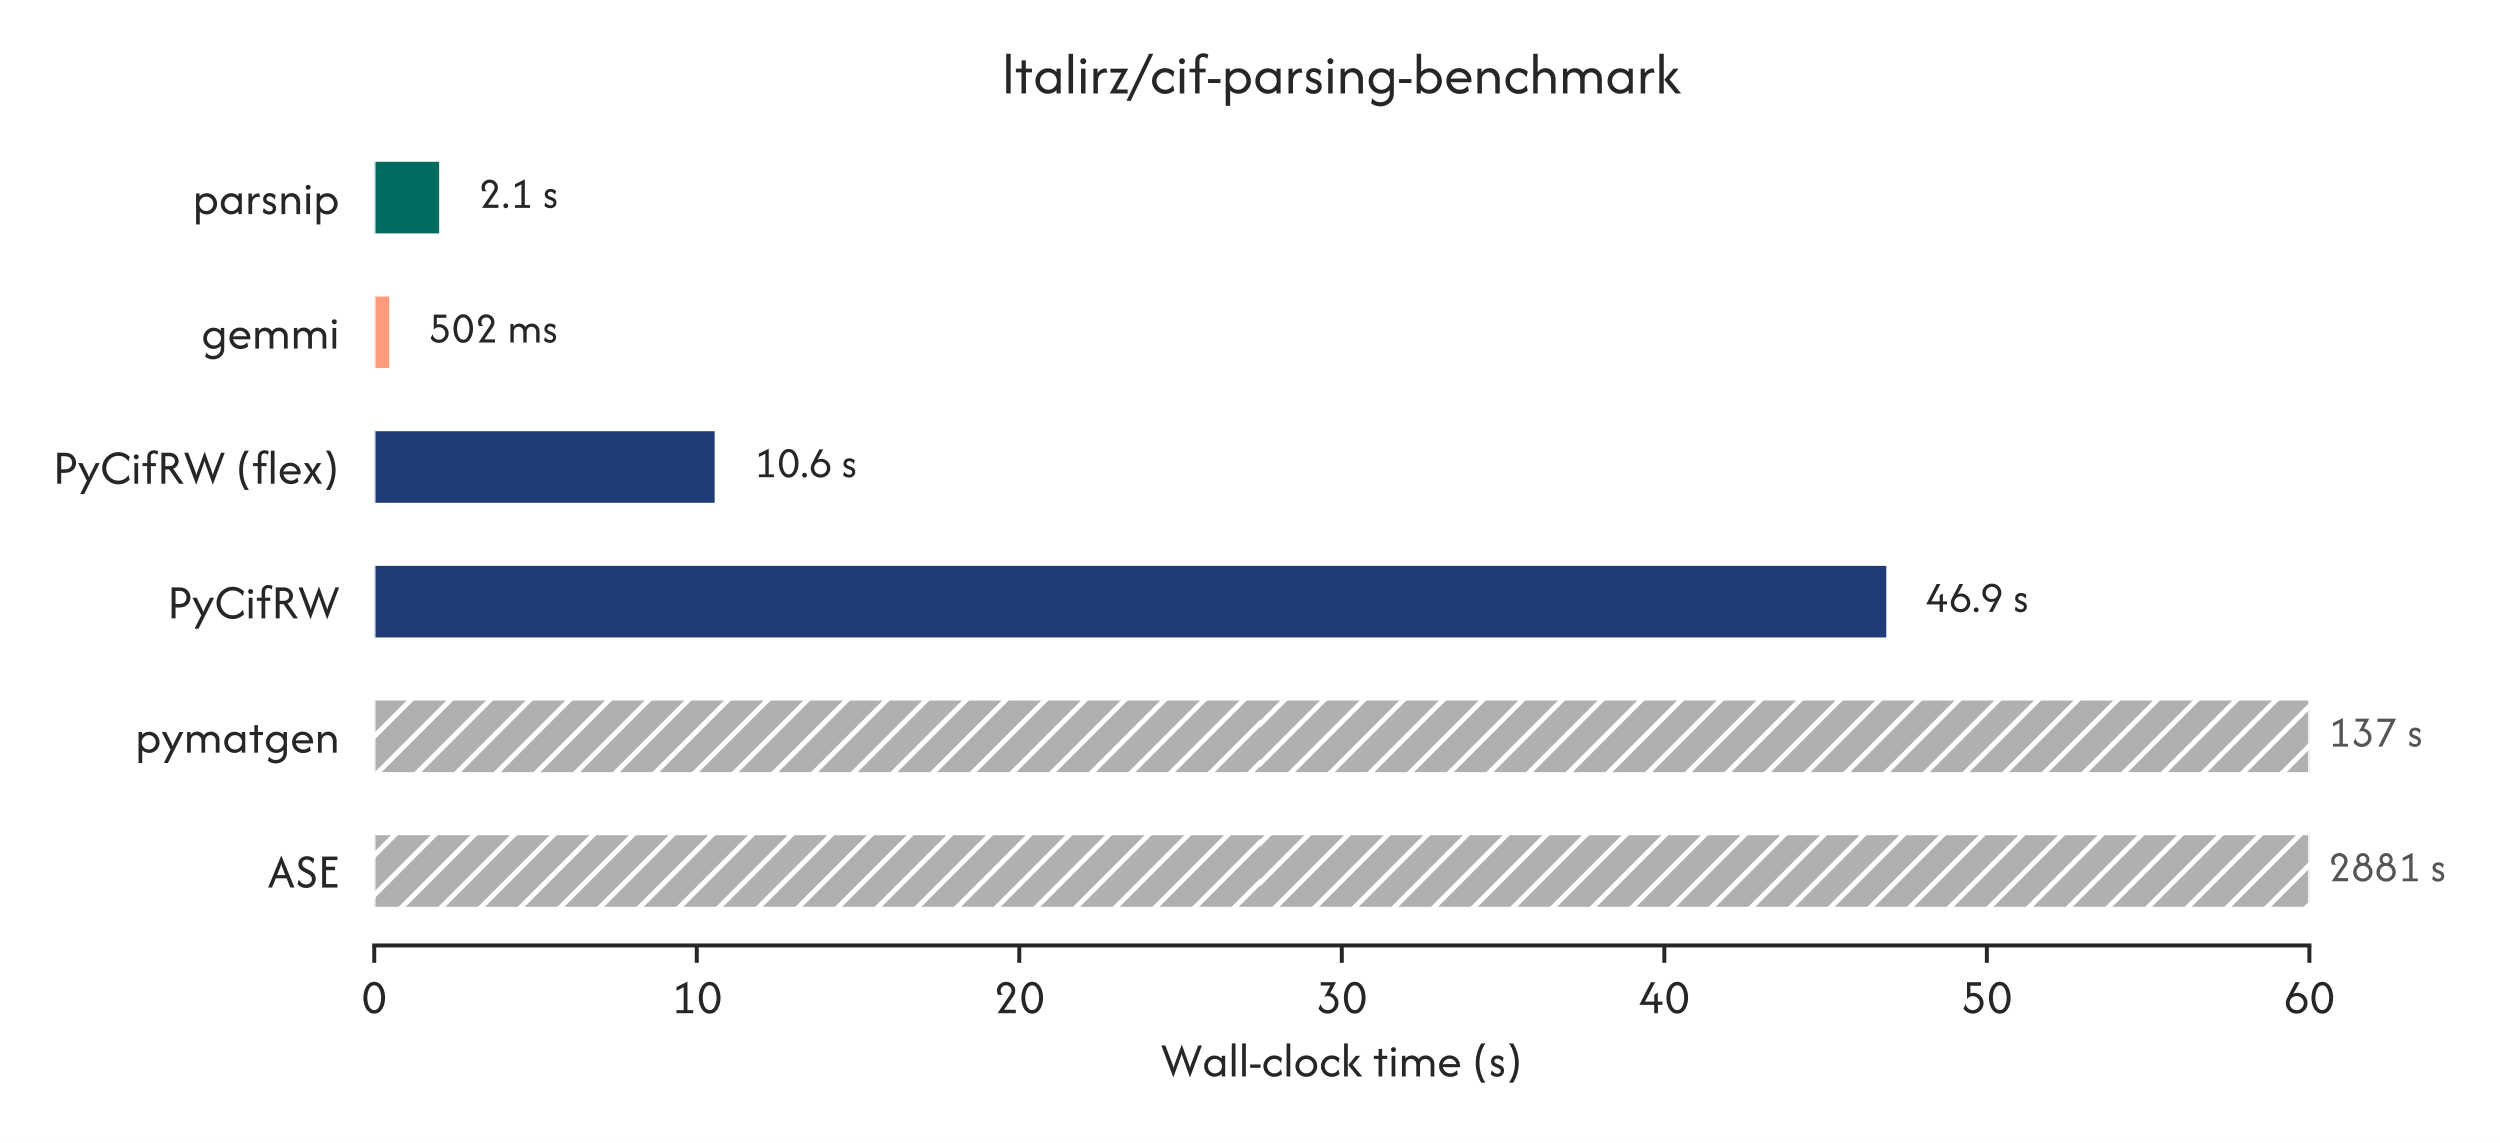
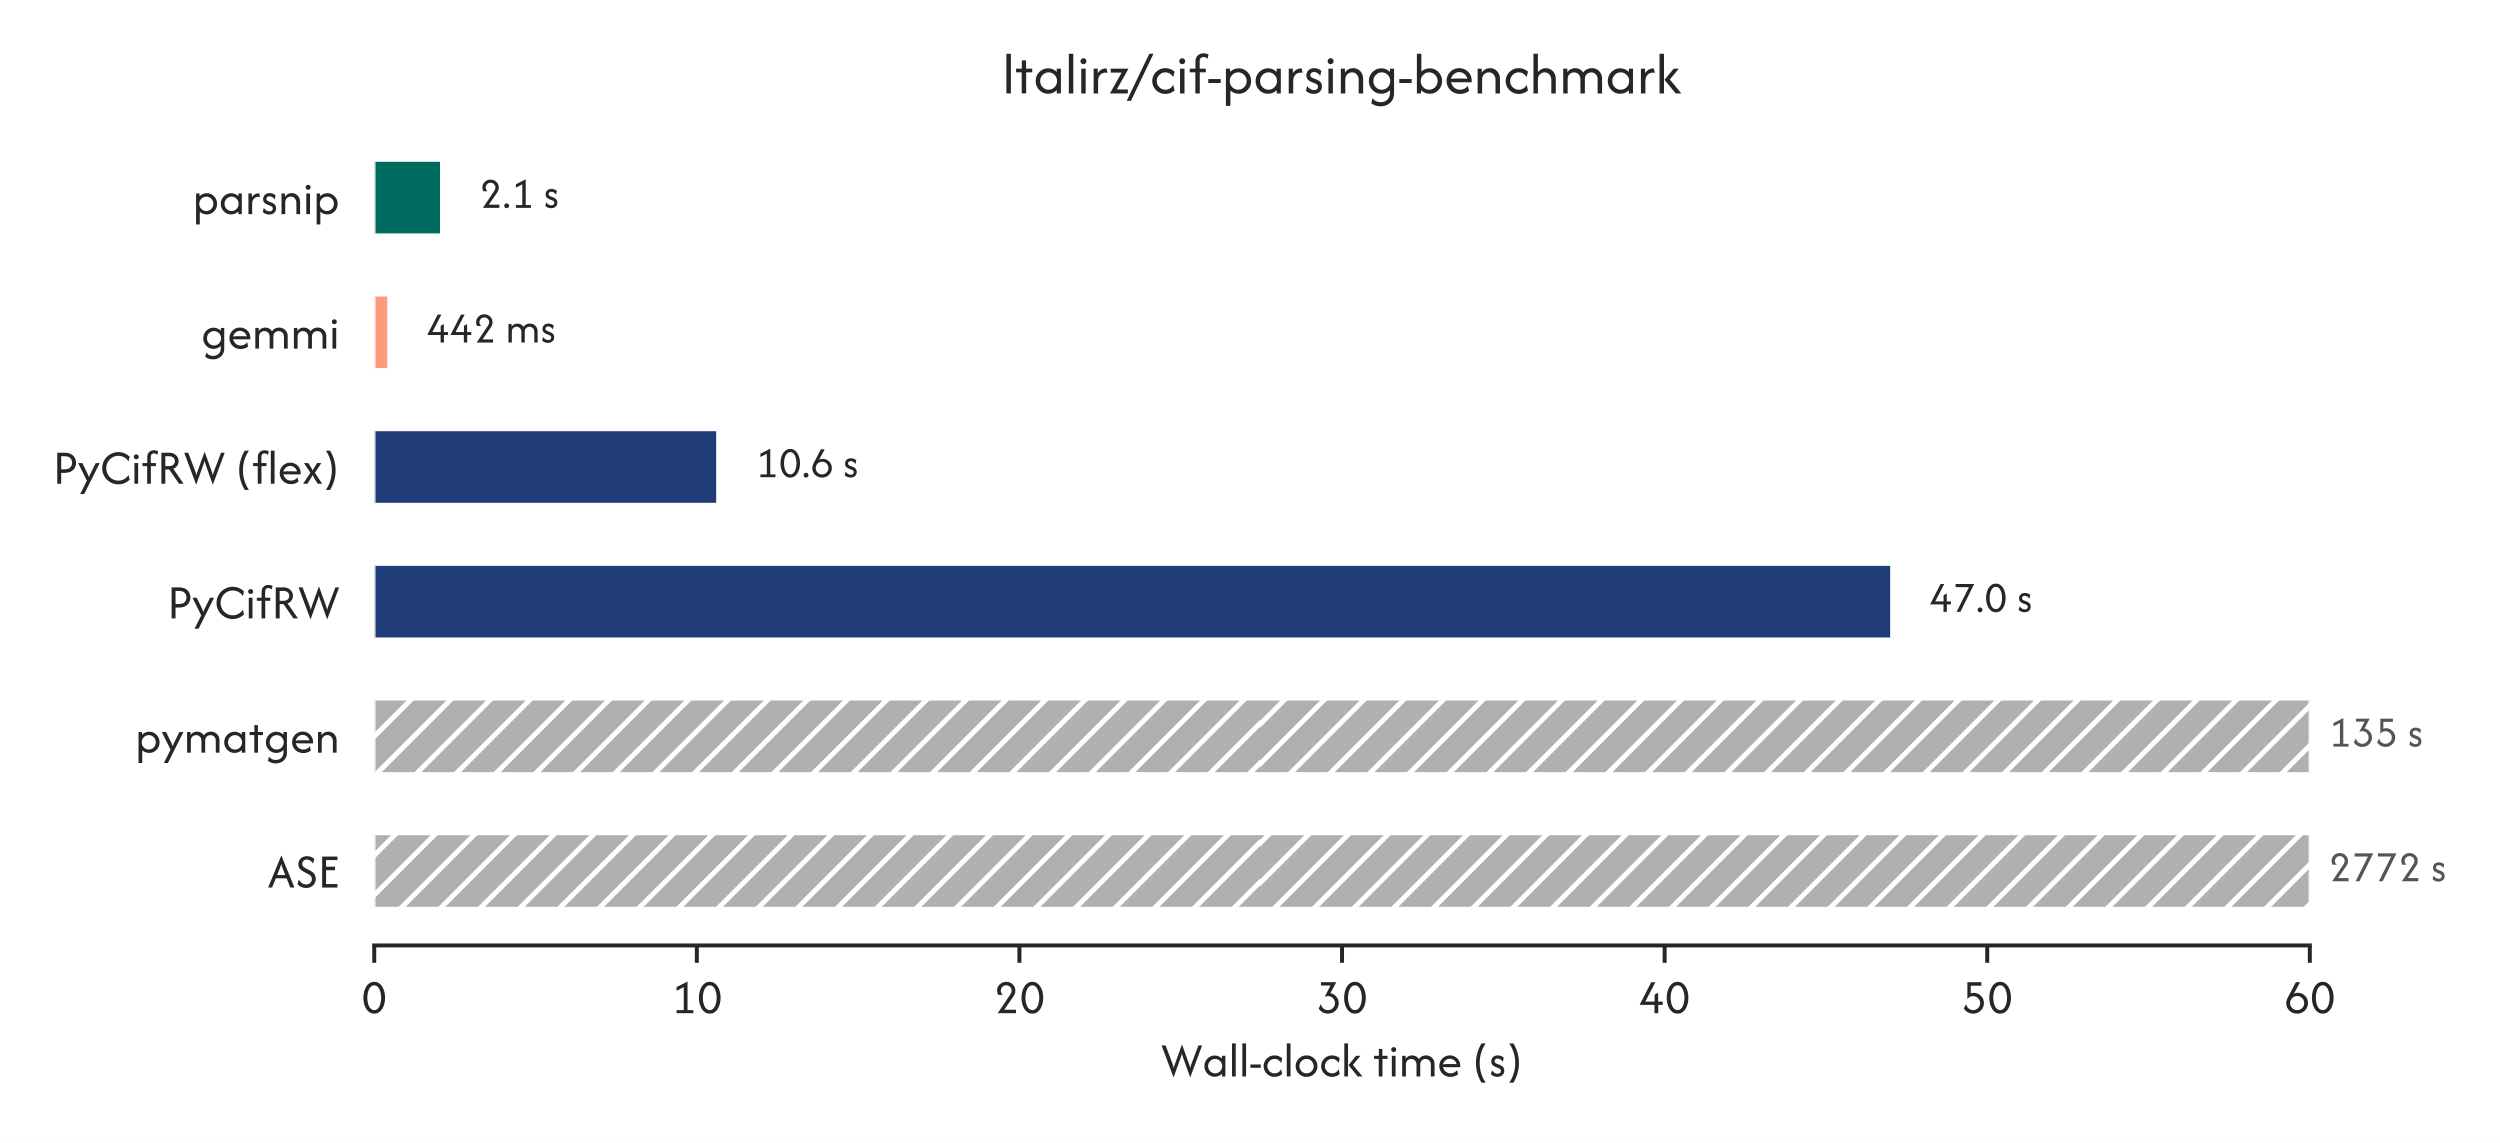
<svg xmlns="http://www.w3.org/2000/svg" xmlns:xlink="http://www.w3.org/1999/xlink" width="504pt" height="230.4pt" viewBox="0 0 504 230.4" version="1.1">
  <defs>
    <style type="text/css">*{stroke-linejoin: round; stroke-linecap: butt}</style>
  </defs>
  <g id="figure_1">
    <g id="patch_1">
      <path d="M 0 230.4 L 504 230.4 L 504 0 L 0 0 z " style="fill: #ffffff" />
    </g>
    <g id="axes_1">
      <g id="patch_2">
-         <path d="M 75.445 190.6 L 465.57 190.6 L 465.57 24.838 L 75.445 24.838 z " style="fill: #ffffff" />
+         <path d="M 75.445 190.6 L 465.66 190.6 L 465.66 24.838 L 75.445 24.838 z " style="fill: #ffffff" />
      </g>
      <g id="matplotlib.axis_1">
        <g id="xtick_1">
          <g id="line2d_1">
            <defs>
-               <path id="mb873b84b32" d="M 0 0 L 0 3.5 " style="stroke: #262626; stroke-width: 0.8" />
+               <path id="m83b449ec0c" d="M 0 0 L 0 3.5 " style="stroke: #262626; stroke-width: 0.8" />
            </defs>
            <g>
-               <use xlink:href="#mb873b84b32" x="75.445" y="190.6" style="fill: #262626; stroke: #262626; stroke-width: 0.8" />
+               <use xlink:href="#m83b449ec0c" x="75.445" y="190.6" style="fill: #262626; stroke: #262626; stroke-width: 0.8" />
            </g>
          </g>
          <g id="text_1">
            <g style="fill: #262626" transform="translate(72.84109 204.2672) scale(0.1 -0.1)">
              <defs>
                <path id="Afacad-Regular-30" d="M 1667 -53 Q 1316 -53 1053 122 Q 791 298 615 593 Q 440 889 353 1255 Q 267 1622 267 2000 Q 267 2378 353 2744 Q 440 3111 615 3406 Q 791 3702 1053 3877 Q 1316 4053 1667 4053 Q 2018 4053 2280 3877 Q 2542 3702 2717 3406 Q 2893 3111 2980 2744 Q 3067 2378 3067 2000 Q 3067 1622 2980 1255 Q 2893 889 2717 593 Q 2542 298 2280 122 Q 2018 -53 1667 -53 z M 1667 400 Q 1902 400 2071 542 Q 2240 684 2346 920 Q 2453 1156 2506 1438 Q 2560 1720 2560 2000 Q 2560 2280 2506 2562 Q 2453 2844 2346 3080 Q 2240 3316 2071 3458 Q 1902 3600 1667 3600 Q 1436 3600 1264 3458 Q 1093 3316 986 3080 Q 880 2844 826 2562 Q 773 2280 773 2000 Q 773 1720 826 1438 Q 880 1156 986 920 Q 1093 684 1264 542 Q 1436 400 1667 400 z " transform="scale(0.015625)" />
              </defs>
              <use xlink:href="#Afacad-Regular-30" />
            </g>
          </g>
        </g>
        <g id="xtick_2">
          <g id="line2d_2">
            <g>
-               <use xlink:href="#mb873b84b32" x="140.466" y="190.6" style="fill: #262626; stroke: #262626; stroke-width: 0.8" />
+               <use xlink:href="#m83b449ec0c" x="140.481" y="190.6" style="fill: #262626; stroke: #262626; stroke-width: 0.8" />
            </g>
          </g>
          <g id="text_2">
-             <g style="fill: #262626" transform="translate(135.258 204.2672) scale(0.1 -0.1)">
+             <g style="fill: #262626" transform="translate(135.273 204.2672) scale(0.1 -0.1)">
              <defs>
                <path id="Afacad-Regular-31" d="M 720 0 L 720 400 L 1645 400 L 1645 3369 L 720 2898 L 720 3378 L 2133 4089 L 2133 400 L 2880 400 L 2880 0 L 720 0 z " transform="scale(0.015625)" />
              </defs>
              <use xlink:href="#Afacad-Regular-31" />
              <use xlink:href="#Afacad-Regular-30" transform="translate(52.08333 0)" />
            </g>
          </g>
        </g>
        <g id="xtick_3">
          <g id="line2d_3">
            <g>
-               <use xlink:href="#mb873b84b32" x="205.487" y="190.6" style="fill: #262626; stroke: #262626; stroke-width: 0.8" />
+               <use xlink:href="#m83b449ec0c" x="205.517" y="190.6" style="fill: #262626; stroke: #262626; stroke-width: 0.8" />
            </g>
          </g>
          <g id="text_3">
-             <g style="fill: #262626" transform="translate(200.2789 204.2672) scale(0.1 -0.1)">
+             <g style="fill: #262626" transform="translate(200.3089 204.2672) scale(0.1 -0.1)">
              <defs>
                <path id="Afacad-Regular-32" d="M 529 0 L 2133 2387 Q 2245 2556 2287 2680 Q 2329 2804 2329 2911 Q 2329 3200 2124 3400 Q 1920 3600 1627 3600 Q 1333 3600 1131 3400 Q 929 3200 929 2911 Q 929 2591 1200 2373 L 591 2373 Q 449 2644 449 2911 Q 449 3236 609 3493 Q 769 3751 1038 3902 Q 1307 4053 1631 4053 Q 1956 4053 2222 3902 Q 2489 3751 2649 3493 Q 2809 3236 2809 2911 Q 2809 2720 2747 2535 Q 2685 2351 2529 2129 L 1373 453 L 2885 453 L 2885 0 L 529 0 z " transform="scale(0.015625)" />
              </defs>
              <use xlink:href="#Afacad-Regular-32" />
              <use xlink:href="#Afacad-Regular-30" transform="translate(52.08333 0)" />
            </g>
          </g>
        </g>
        <g id="xtick_4">
          <g id="line2d_4">
            <g>
-               <use xlink:href="#mb873b84b32" x="270.507" y="190.6" style="fill: #262626; stroke: #262626; stroke-width: 0.8" />
+               <use xlink:href="#m83b449ec0c" x="270.553" y="190.6" style="fill: #262626; stroke: #262626; stroke-width: 0.8" />
            </g>
          </g>
          <g id="text_4">
-             <g style="fill: #262626" transform="translate(265.2997 204.2672) scale(0.1 -0.1)">
+             <g style="fill: #262626" transform="translate(265.3447 204.2672) scale(0.1 -0.1)">
              <defs>
                <path id="Afacad-Regular-33" d="M 1520 -53 Q 1138 -53 820 124 Q 502 302 320 613 L 613 1196 Q 662 853 917 626 Q 1173 400 1520 400 Q 1773 400 1980 522 Q 2187 644 2307 848 Q 2427 1053 2427 1307 Q 2427 1556 2304 1762 Q 2182 1969 1977 2091 Q 1773 2213 1520 2213 Q 1396 2213 1287 2182 Q 1178 2151 1089 2102 L 1849 3573 L 613 3573 L 613 4000 L 2587 4000 L 1836 2600 Q 2133 2542 2375 2360 Q 2618 2178 2762 1909 Q 2907 1640 2907 1307 Q 2907 924 2720 615 Q 2533 307 2217 127 Q 1902 -53 1520 -53 z " transform="scale(0.015625)" />
              </defs>
              <use xlink:href="#Afacad-Regular-33" />
              <use xlink:href="#Afacad-Regular-30" transform="translate(52.08333 0)" />
            </g>
          </g>
        </g>
        <g id="xtick_5">
          <g id="line2d_5">
            <g>
-               <use xlink:href="#mb873b84b32" x="335.528" y="190.6" style="fill: #262626; stroke: #262626; stroke-width: 0.8" />
+               <use xlink:href="#m83b449ec0c" x="335.588" y="190.6" style="fill: #262626; stroke: #262626; stroke-width: 0.8" />
            </g>
          </g>
          <g id="text_5">
-             <g style="fill: #262626" transform="translate(330.3205 204.2672) scale(0.1 -0.1)">
+             <g style="fill: #262626" transform="translate(330.3805 204.2672) scale(0.1 -0.1)">
              <defs>
                <path id="Afacad-Regular-34" d="M 2027 0 L 2027 1076 L 107 1076 L 1605 4000 L 2138 4000 L 840 1502 L 2040 1502 L 2040 2400 L 2493 2640 L 2493 1502 L 3093 1502 L 3093 1076 L 2507 1076 L 2507 0 L 2027 0 z " transform="scale(0.015625)" />
              </defs>
              <use xlink:href="#Afacad-Regular-34" />
              <use xlink:href="#Afacad-Regular-30" transform="translate(52.08333 0)" />
            </g>
          </g>
        </g>
        <g id="xtick_6">
          <g id="line2d_6">
            <g>
-               <use xlink:href="#mb873b84b32" x="400.549" y="190.6" style="fill: #262626; stroke: #262626; stroke-width: 0.8" />
+               <use xlink:href="#m83b449ec0c" x="400.624" y="190.6" style="fill: #262626; stroke: #262626; stroke-width: 0.8" />
            </g>
          </g>
          <g id="text_6">
-             <g style="fill: #262626" transform="translate(395.3414 204.2672) scale(0.1 -0.1)">
+             <g style="fill: #262626" transform="translate(395.4164 204.2672) scale(0.1 -0.1)">
              <defs>
                <path id="Afacad-Regular-35" d="M 1520 -53 Q 1138 -53 820 124 Q 502 302 320 613 L 613 1196 Q 662 853 917 626 Q 1173 400 1520 400 Q 1769 400 1975 522 Q 2182 644 2304 848 Q 2427 1053 2427 1302 Q 2427 1551 2302 1755 Q 2178 1960 1971 2082 Q 1765 2204 1507 2204 Q 1285 2204 1091 2104 Q 898 2004 773 1836 L 773 4000 L 2578 4000 L 2578 3547 L 1209 3547 L 1209 2560 Q 1298 2600 1393 2615 Q 1489 2631 1578 2631 Q 1938 2631 2240 2457 Q 2542 2284 2724 1984 Q 2907 1684 2907 1302 Q 2907 920 2716 613 Q 2525 307 2211 127 Q 1898 -53 1520 -53 z " transform="scale(0.015625)" />
              </defs>
              <use xlink:href="#Afacad-Regular-35" />
              <use xlink:href="#Afacad-Regular-30" transform="translate(52.08333 0)" />
            </g>
          </g>
        </g>
        <g id="xtick_7">
          <g id="line2d_7">
            <g>
-               <use xlink:href="#mb873b84b32" x="465.57" y="190.6" style="fill: #262626; stroke: #262626; stroke-width: 0.8" />
+               <use xlink:href="#m83b449ec0c" x="465.66" y="190.6" style="fill: #262626; stroke: #262626; stroke-width: 0.8" />
            </g>
          </g>
          <g id="text_7">
-             <g style="fill: #262626" transform="translate(460.3622 204.2672) scale(0.1 -0.1)">
+             <g style="fill: #262626" transform="translate(460.4522 204.2672) scale(0.1 -0.1)">
              <defs>
                <path id="Afacad-Regular-36" d="M 1693 -53 Q 1302 -53 984 127 Q 667 307 480 613 Q 293 920 293 1302 Q 293 1476 337 1642 Q 382 1809 458 1956 L 1529 4000 L 2080 4000 L 1253 2476 Q 1378 2573 1507 2606 Q 1636 2640 1769 2640 Q 2133 2640 2433 2466 Q 2733 2293 2913 1991 Q 3093 1689 3093 1307 Q 3093 924 2906 615 Q 2720 307 2402 127 Q 2085 -53 1693 -53 z M 1698 400 Q 1956 400 2162 522 Q 2369 644 2491 851 Q 2613 1058 2613 1311 Q 2613 1560 2491 1766 Q 2369 1973 2162 2097 Q 1956 2222 1698 2222 Q 1445 2222 1236 2097 Q 1027 1973 904 1766 Q 782 1560 782 1311 Q 782 1058 904 851 Q 1027 644 1236 522 Q 1445 400 1698 400 z " transform="scale(0.015625)" />
              </defs>
              <use xlink:href="#Afacad-Regular-36" />
              <use xlink:href="#Afacad-Regular-30" transform="translate(52.08333 0)" />
            </g>
          </g>
        </g>
        <g id="text_8">
-           <g style="fill: #262626" transform="translate(234.0505 217.0172) scale(0.1 -0.1)">
+           <g style="fill: #262626" transform="translate(234.0955 217.0172) scale(0.1 -0.1)">
            <defs>
              <path id="Afacad-Regular-57" d="M 1596 -133 L 53 4000 L 569 4000 L 1476 1600 Q 1525 1476 1556 1362 Q 1587 1249 1622 1093 Q 1658 1249 1691 1362 Q 1725 1476 1769 1600 L 2685 4133 L 3596 1600 Q 3636 1489 3673 1375 Q 3711 1262 3742 1093 Q 3778 1262 3813 1375 Q 3849 1489 3893 1600 L 4800 4000 L 5280 4000 L 3742 -133 L 2818 2462 Q 2778 2578 2742 2687 Q 2707 2796 2671 2964 Q 2636 2796 2600 2687 Q 2565 2578 2525 2462 L 1596 -133 z " transform="scale(0.015625)" />
              <path id="Afacad-Regular-61" d="M 1569 -36 Q 1205 -36 902 148 Q 600 333 420 644 Q 240 956 240 1333 Q 240 1711 420 2022 Q 600 2333 902 2517 Q 1205 2702 1569 2702 Q 1845 2702 2087 2600 Q 2329 2498 2507 2316 L 2507 2667 L 2951 2667 L 2951 0 L 2507 0 L 2507 351 Q 2329 173 2087 68 Q 1845 -36 1569 -36 z M 1631 400 Q 1885 400 2091 526 Q 2298 653 2420 864 Q 2542 1076 2542 1333 Q 2542 1591 2420 1802 Q 2298 2013 2091 2140 Q 1885 2267 1631 2267 Q 1378 2267 1171 2140 Q 965 2013 842 1802 Q 720 1591 720 1333 Q 720 1076 842 864 Q 965 653 1171 526 Q 1378 400 1631 400 z " transform="scale(0.015625)" />
              <path id="Afacad-Regular-6c" d="M 427 0 L 427 4267 L 907 4267 L 907 0 L 427 0 z " transform="scale(0.015625)" />
              <path id="Afacad-Regular-2d" d="M 133 1120 L 133 1547 L 1467 1547 L 1467 1120 L 133 1120 z " transform="scale(0.015625)" />
              <path id="Afacad-Regular-63" d="M 1653 -53 Q 1262 -53 942 133 Q 622 320 431 635 Q 240 951 240 1333 Q 240 1716 431 2031 Q 622 2347 942 2533 Q 1262 2720 1653 2720 Q 1942 2720 2195 2618 Q 2449 2516 2640 2347 L 2493 1742 Q 2382 1964 2157 2115 Q 1933 2267 1649 2267 Q 1391 2267 1180 2140 Q 969 2013 844 1802 Q 720 1591 720 1333 Q 720 1080 844 866 Q 969 653 1180 526 Q 1391 400 1649 400 Q 1933 400 2157 546 Q 2382 693 2493 924 L 2640 320 Q 2449 151 2195 49 Q 1942 -53 1653 -53 z " transform="scale(0.015625)" />
              <path id="Afacad-Regular-6f" d="M 1645 -53 Q 1258 -53 938 133 Q 618 320 429 635 Q 240 951 240 1333 Q 240 1720 429 2033 Q 618 2347 938 2533 Q 1258 2720 1645 2720 Q 2036 2720 2353 2533 Q 2671 2347 2860 2033 Q 3049 1720 3049 1333 Q 3049 951 2860 635 Q 2671 320 2353 133 Q 2036 -53 1645 -53 z M 1645 400 Q 1902 400 2111 526 Q 2320 653 2444 864 Q 2569 1076 2569 1333 Q 2569 1591 2444 1802 Q 2320 2013 2111 2140 Q 1902 2267 1645 2267 Q 1387 2267 1178 2140 Q 969 2013 844 1802 Q 720 1591 720 1333 Q 720 1076 844 864 Q 969 653 1178 526 Q 1387 400 1645 400 z " transform="scale(0.015625)" />
              <path id="Afacad-Regular-6b" d="M 2165 0 L 960 1467 L 1951 2667 L 2507 2667 L 1533 1502 L 2773 0 L 2165 0 z M 427 0 L 427 4267 L 907 4267 L 907 0 L 427 0 z " transform="scale(0.015625)" />
              <path id="Afacad-Regular-20" transform="scale(0.015625)" />
              <path id="Afacad-Regular-74" d="M 738 0 L 738 2267 L 133 2267 L 133 2667 L 751 2667 L 751 3556 L 1205 3556 L 1205 2667 L 1867 2667 L 1867 2267 L 1218 2267 L 1218 0 L 738 0 z " transform="scale(0.015625)" />
              <path id="Afacad-Regular-69" d="M 427 0 L 427 2667 L 907 2667 L 907 0 L 427 0 z M 664 3147 Q 531 3147 437 3240 Q 344 3333 344 3467 Q 344 3604 437 3695 Q 531 3787 664 3787 Q 802 3787 893 3695 Q 984 3604 984 3467 Q 984 3333 893 3240 Q 802 3147 664 3147 z " transform="scale(0.015625)" />
              <path id="Afacad-Regular-6d" d="M 427 0 L 427 2667 L 871 2667 L 871 2284 Q 1018 2502 1242 2611 Q 1467 2720 1716 2720 Q 1987 2720 2213 2593 Q 2440 2467 2578 2240 Q 2733 2480 2980 2600 Q 3227 2720 3502 2720 Q 3805 2720 4056 2578 Q 4307 2436 4456 2180 Q 4605 1924 4605 1578 L 4605 0 L 4125 0 L 4125 1520 Q 4125 1884 3918 2073 Q 3711 2262 3440 2262 Q 3271 2262 3113 2186 Q 2956 2111 2856 1951 Q 2756 1791 2756 1533 L 2756 0 L 2276 0 L 2276 1520 Q 2276 1773 2176 1937 Q 2076 2102 1918 2184 Q 1760 2267 1591 2267 Q 1427 2267 1269 2191 Q 1111 2116 1009 1956 Q 907 1796 907 1533 L 907 0 L 427 0 z " transform="scale(0.015625)" />
              <path id="Afacad-Regular-65" d="M 1698 -53 Q 1280 -53 949 133 Q 618 320 429 642 Q 240 964 240 1360 Q 240 1738 422 2047 Q 605 2356 913 2538 Q 1222 2720 1596 2720 Q 1965 2720 2271 2544 Q 2578 2369 2760 2071 Q 2942 1773 2942 1396 L 2942 1200 L 1200 1200 Q 1085 1200 965 1209 Q 845 1218 729 1236 Q 778 880 1051 640 Q 1325 400 1702 400 Q 1956 400 2173 515 Q 2391 631 2525 822 L 2658 276 Q 2467 120 2220 33 Q 1973 -53 1698 -53 z M 716 1560 Q 956 1600 1200 1600 L 2085 1600 Q 2182 1600 2277 1593 Q 2373 1587 2471 1578 Q 2409 1889 2160 2091 Q 1911 2293 1596 2293 Q 1271 2293 1026 2077 Q 782 1862 716 1560 z " transform="scale(0.015625)" />
              <path id="Afacad-Regular-28" d="M 1196 -800 Q 858 -244 669 398 Q 480 1040 480 1733 Q 480 2427 669 3069 Q 858 3711 1196 4267 L 1733 4267 Q 1365 3729 1162 3089 Q 960 2449 960 1733 Q 960 1022 1162 380 Q 1365 -262 1733 -800 L 1196 -800 z " transform="scale(0.015625)" />
              <path id="Afacad-Regular-73" d="M 1116 -53 Q 911 -53 678 24 Q 445 102 276 284 L 409 809 Q 533 600 729 478 Q 925 356 1147 356 Q 1360 356 1466 460 Q 1573 564 1573 716 Q 1573 889 1460 969 Q 1347 1049 1258 1080 L 898 1218 Q 800 1258 662 1335 Q 525 1413 422 1560 Q 320 1707 320 1942 Q 320 2156 422 2333 Q 525 2511 711 2615 Q 898 2720 1151 2720 Q 1351 2720 1569 2649 Q 1787 2578 1938 2409 L 1805 1884 Q 1698 2080 1515 2195 Q 1333 2311 1138 2311 Q 956 2311 851 2209 Q 747 2107 747 1973 Q 747 1867 818 1782 Q 889 1698 1031 1644 L 1391 1507 Q 1489 1471 1633 1391 Q 1778 1311 1889 1160 Q 2000 1009 2000 751 Q 2000 391 1749 169 Q 1498 -53 1116 -53 z " transform="scale(0.015625)" />
              <path id="Afacad-Regular-29" d="M 373 -800 Q 742 -262 944 380 Q 1147 1022 1147 1733 Q 1147 2449 944 3089 Q 742 3729 373 4267 L 911 4267 Q 1253 3711 1440 3069 Q 1627 2427 1627 1733 Q 1627 1040 1440 398 Q 1253 -244 911 -800 L 373 -800 z " transform="scale(0.015625)" />
            </defs>
            <use xlink:href="#Afacad-Regular-57" />
            <use xlink:href="#Afacad-Regular-61" transform="translate(83.33333 0)" />
            <use xlink:href="#Afacad-Regular-6c" transform="translate(136.1111 0)" />
            <use xlink:href="#Afacad-Regular-6c" transform="translate(156.9444 0)" />
            <use xlink:href="#Afacad-Regular-2d" transform="translate(177.7778 0)" />
            <use xlink:href="#Afacad-Regular-63" transform="translate(202.7778 0)" />
            <use xlink:href="#Afacad-Regular-6c" transform="translate(246.5278 0)" />
            <use xlink:href="#Afacad-Regular-6f" transform="translate(267.3611 0)" />
            <use xlink:href="#Afacad-Regular-63" transform="translate(318.75 0)" />
            <use xlink:href="#Afacad-Regular-6b" transform="translate(362.5 0)" />
            <use xlink:href="#Afacad-Regular-20" transform="translate(406.25 0)" />
            <use xlink:href="#Afacad-Regular-74" transform="translate(427.0833 0)" />
            <use xlink:href="#Afacad-Regular-69" transform="translate(458.3333 0)" />
            <use xlink:href="#Afacad-Regular-6d" transform="translate(479.1666 0)" />
            <use xlink:href="#Afacad-Regular-65" transform="translate(556.9444 0)" />
            <use xlink:href="#Afacad-Regular-20" transform="translate(606.25 0)" />
            <use xlink:href="#Afacad-Regular-28" transform="translate(627.0833 0)" />
            <use xlink:href="#Afacad-Regular-73" transform="translate(660.4166 0)" />
            <use xlink:href="#Afacad-Regular-29" transform="translate(695.8333 0)" />
          </g>
        </g>
      </g>
      <g id="matplotlib.axis_2">
        <g id="ytick_1">
          <g id="text_9">
            <g style="fill: #262626" transform="translate(38.86062 43.1731) scale(0.1 -0.1)">
              <defs>
                <path id="Afacad-Regular-70" d="M 427 -1333 L 427 2667 L 871 2667 L 871 2316 Q 1053 2498 1293 2600 Q 1533 2702 1809 2702 Q 2178 2702 2478 2517 Q 2778 2333 2958 2022 Q 3138 1711 3138 1333 Q 3138 956 2958 644 Q 2778 333 2478 148 Q 2178 -36 1809 -36 Q 1547 -36 1316 57 Q 1085 151 907 316 L 907 -1333 L 427 -1333 z M 1747 400 Q 2000 400 2206 526 Q 2413 653 2535 864 Q 2658 1076 2658 1333 Q 2658 1591 2535 1802 Q 2413 2013 2206 2140 Q 2000 2267 1747 2267 Q 1493 2267 1286 2140 Q 1080 2013 958 1802 Q 836 1591 836 1333 Q 836 1076 958 864 Q 1080 653 1286 526 Q 1493 400 1747 400 z " transform="scale(0.015625)" />
                <path id="Afacad-Regular-72" d="M 427 0 L 427 2667 L 871 2667 L 871 2178 Q 1013 2413 1249 2553 Q 1485 2693 1809 2693 L 1929 2213 Q 1845 2240 1733 2240 Q 1360 2240 1133 2002 Q 907 1764 907 1324 L 907 0 L 427 0 z " transform="scale(0.015625)" />
                <path id="Afacad-Regular-6e" d="M 427 0 L 427 2667 L 871 2667 L 871 2236 Q 1018 2471 1251 2595 Q 1485 2720 1756 2720 Q 2040 2720 2282 2580 Q 2525 2440 2676 2175 Q 2827 1911 2827 1533 L 2827 0 L 2347 0 L 2347 1467 Q 2347 1782 2158 2024 Q 1969 2267 1627 2267 Q 1347 2267 1127 2064 Q 907 1862 907 1480 L 907 0 L 427 0 z " transform="scale(0.015625)" />
              </defs>
              <use xlink:href="#Afacad-Regular-70" />
              <use xlink:href="#Afacad-Regular-61" transform="translate(52.77777 0)" />
              <use xlink:href="#Afacad-Regular-72" transform="translate(105.5555 0)" />
              <use xlink:href="#Afacad-Regular-73" transform="translate(136.8055 0)" />
              <use xlink:href="#Afacad-Regular-6e" transform="translate(172.2222 0)" />
              <use xlink:href="#Afacad-Regular-69" transform="translate(222.2222 0)" />
              <use xlink:href="#Afacad-Regular-70" transform="translate(243.0555 0)" />
            </g>
          </g>
        </g>
        <g id="ytick_2">
          <g id="text_10">
            <g style="fill: #262626" transform="translate(40.59656 70.28274) scale(0.1 -0.1)">
              <defs>
                <path id="Afacad-Regular-67" d="M 1507 -1387 Q 1200 -1387 949 -1298 Q 698 -1209 502 -1053 L 636 -511 Q 769 -702 991 -822 Q 1213 -942 1502 -942 Q 1951 -942 2229 -671 Q 2507 -400 2507 27 L 2507 351 Q 2329 173 2087 68 Q 1845 -36 1569 -36 Q 1205 -36 902 148 Q 600 333 420 644 Q 240 956 240 1333 Q 240 1711 420 2022 Q 600 2333 902 2517 Q 1205 2702 1569 2702 Q 1845 2702 2087 2600 Q 2329 2498 2507 2316 L 2507 2667 L 2951 2667 L 2951 0 Q 2951 -436 2749 -747 Q 2547 -1058 2218 -1222 Q 1889 -1387 1507 -1387 z M 1631 400 Q 1885 400 2091 526 Q 2298 653 2420 864 Q 2542 1076 2542 1333 Q 2542 1591 2420 1802 Q 2298 2013 2091 2140 Q 1885 2267 1631 2267 Q 1378 2267 1171 2140 Q 965 2013 842 1802 Q 720 1591 720 1333 Q 720 1076 842 864 Q 965 653 1171 526 Q 1378 400 1631 400 z " transform="scale(0.015625)" />
              </defs>
              <use xlink:href="#Afacad-Regular-67" />
              <use xlink:href="#Afacad-Regular-65" transform="translate(52.77777 0)" />
              <use xlink:href="#Afacad-Regular-6d" transform="translate(102.0833 0)" />
              <use xlink:href="#Afacad-Regular-6d" transform="translate(179.8611 0)" />
              <use xlink:href="#Afacad-Regular-69" transform="translate(257.6389 0)" />
            </g>
          </g>
        </g>
        <g id="ytick_3">
          <g id="text_11">
            <g style="fill: #262626" transform="translate(10.66844 97.51815) scale(0.1 -0.1)">
              <defs>
                <path id="Afacad-Regular-50" d="M 560 0 L 560 4000 L 1551 4000 Q 1947 4000 2220 3880 Q 2493 3760 2662 3566 Q 2831 3373 2909 3146 Q 2987 2920 2987 2702 Q 2987 2489 2911 2262 Q 2836 2036 2667 1840 Q 2498 1644 2222 1524 Q 1947 1404 1551 1404 L 1067 1404 L 1067 0 L 560 0 z M 1067 1858 L 1525 1858 Q 1885 1858 2093 1984 Q 2302 2111 2391 2304 Q 2480 2498 2480 2702 Q 2480 2898 2393 3093 Q 2307 3289 2100 3418 Q 1893 3547 1525 3547 L 1067 3547 L 1067 1858 z " transform="scale(0.015625)" />
                <path id="Afacad-Regular-79" d="M 316 -1333 L 1182 391 L 53 2667 L 596 2667 L 1165 1511 Q 1240 1356 1311 1204 Q 1382 1053 1453 840 Q 1529 1053 1598 1206 Q 1667 1360 1747 1511 L 2325 2667 L 2836 2667 L 836 -1333 L 316 -1333 z " transform="scale(0.015625)" />
                <path id="Afacad-Regular-43" d="M 2356 -80 Q 1925 -80 1545 82 Q 1165 244 878 528 Q 591 813 429 1191 Q 267 1569 267 2000 Q 267 2431 429 2809 Q 591 3187 878 3471 Q 1165 3756 1545 3918 Q 1925 4080 2356 4080 Q 2782 4080 3155 3922 Q 3529 3764 3813 3489 L 3667 2876 Q 3462 3204 3117 3402 Q 2773 3600 2356 3600 Q 1916 3600 1562 3384 Q 1209 3169 1000 2806 Q 791 2444 791 2000 Q 791 1560 1000 1195 Q 1209 831 1562 615 Q 1916 400 2356 400 Q 2778 400 3120 600 Q 3462 800 3667 1124 L 3813 511 Q 3529 240 3155 80 Q 2782 -80 2356 -80 z " transform="scale(0.015625)" />
                <path id="Afacad-Regular-66" d="M 738 0 L 738 2267 L 133 2267 L 133 2667 L 751 2667 L 751 3431 Q 751 3867 1009 4093 Q 1267 4320 1622 4320 Q 1756 4320 1896 4289 Q 2036 4258 2160 4182 L 2045 3716 Q 1858 3920 1609 3920 Q 1458 3920 1331 3818 Q 1205 3716 1205 3422 L 1205 2667 L 1867 2667 L 1867 2267 L 1218 2267 L 1218 0 L 738 0 z " transform="scale(0.015625)" />
                <path id="Afacad-Regular-52" d="M 573 0 L 573 4000 L 1578 4000 Q 1956 4000 2227 3849 Q 2498 3698 2647 3451 Q 2796 3204 2796 2911 Q 2796 2582 2609 2320 Q 2422 2058 2098 1933 L 3440 0 L 2849 0 L 1578 1840 L 1080 1840 L 1080 0 L 573 0 z M 1080 2267 L 1578 2267 Q 1836 2267 1998 2362 Q 2160 2458 2238 2607 Q 2316 2756 2316 2911 Q 2316 3191 2113 3369 Q 1911 3547 1578 3547 L 1080 3547 L 1080 2267 z " transform="scale(0.015625)" />
                <path id="Afacad-Regular-78" d="M 107 0 L 1045 1413 L 209 2667 L 769 2667 L 1027 2258 Q 1111 2129 1193 1989 Q 1276 1849 1338 1702 Q 1405 1849 1487 1986 Q 1569 2124 1653 2258 L 1907 2667 L 2458 2667 L 1622 1413 L 2560 0 L 1991 0 L 1627 582 Q 1547 711 1467 842 Q 1387 973 1325 1116 Q 1262 973 1182 842 Q 1102 711 1022 582 L 658 0 L 107 0 z " transform="scale(0.015625)" />
              </defs>
              <use xlink:href="#Afacad-Regular-50" />
              <use xlink:href="#Afacad-Regular-79" transform="translate(50 0)" />
              <use xlink:href="#Afacad-Regular-43" transform="translate(95.13889 0)" />
              <use xlink:href="#Afacad-Regular-69" transform="translate(157.6389 0)" />
              <use xlink:href="#Afacad-Regular-66" transform="translate(178.4722 0)" />
              <use xlink:href="#Afacad-Regular-52" transform="translate(209.7222 0)" />
              <use xlink:href="#Afacad-Regular-57" transform="translate(263.8889 0)" />
              <use xlink:href="#Afacad-Regular-20" transform="translate(347.2222 0)" />
              <use xlink:href="#Afacad-Regular-28" transform="translate(368.0555 0)" />
              <use xlink:href="#Afacad-Regular-66" transform="translate(401.3889 0)" />
              <use xlink:href="#Afacad-Regular-6c" transform="translate(432.6389 0)" />
              <use xlink:href="#Afacad-Regular-65" transform="translate(453.4722 0)" />
              <use xlink:href="#Afacad-Regular-78" transform="translate(502.7777 0)" />
              <use xlink:href="#Afacad-Regular-29" transform="translate(544.4444 0)" />
            </g>
          </g>
        </g>
        <g id="ytick_4">
          <g id="text_12">
            <g style="fill: #262626" transform="translate(33.72313 124.67) scale(0.1 -0.1)">
              <use xlink:href="#Afacad-Regular-50" />
              <use xlink:href="#Afacad-Regular-79" transform="translate(50 0)" />
              <use xlink:href="#Afacad-Regular-43" transform="translate(95.13889 0)" />
              <use xlink:href="#Afacad-Regular-69" transform="translate(157.6389 0)" />
              <use xlink:href="#Afacad-Regular-66" transform="translate(178.4722 0)" />
              <use xlink:href="#Afacad-Regular-52" transform="translate(209.7222 0)" />
              <use xlink:href="#Afacad-Regular-57" transform="translate(263.8889 0)" />
            </g>
          </g>
        </g>
        <g id="ytick_5">
          <g id="text_13">
            <g style="fill: #262626" transform="translate(27.26219 151.7382) scale(0.1 -0.1)">
              <use xlink:href="#Afacad-Regular-70" />
              <use xlink:href="#Afacad-Regular-79" transform="translate(52.77777 0)" />
              <use xlink:href="#Afacad-Regular-6d" transform="translate(97.91666 0)" />
              <use xlink:href="#Afacad-Regular-61" transform="translate(175.6944 0)" />
              <use xlink:href="#Afacad-Regular-74" transform="translate(228.4722 0)" />
              <use xlink:href="#Afacad-Regular-67" transform="translate(259.7222 0)" />
              <use xlink:href="#Afacad-Regular-65" transform="translate(312.5 0)" />
              <use xlink:href="#Afacad-Regular-6e" transform="translate(361.8055 0)" />
            </g>
          </g>
        </g>
        <g id="ytick_6">
          <g id="text_14">
            <g style="fill: #262626" transform="translate(53.93094 178.9322) scale(0.1 -0.1)">
              <defs>
                <path id="Afacad-Regular-41" d="M 80 0 L 1773 4133 L 1782 4133 L 3476 0 L 2938 0 L 2467 1187 L 1067 1187 L 591 0 L 80 0 z M 1236 1609 L 2298 1609 L 1982 2400 Q 1925 2551 1871 2697 Q 1818 2844 1765 3049 Q 1711 2844 1662 2700 Q 1613 2556 1551 2400 L 1236 1609 z " transform="scale(0.015625)" />
                <path id="Afacad-Regular-53" d="M 1422 -53 Q 1067 -53 780 89 Q 493 231 325 436 L 471 1049 Q 596 800 844 600 Q 1093 400 1440 400 Q 1756 400 1962 600 Q 2169 800 2169 1093 Q 2169 1307 2067 1444 Q 1965 1582 1836 1662 Q 1707 1742 1631 1778 L 1142 2027 Q 1027 2089 856 2200 Q 685 2311 556 2506 Q 427 2702 427 3013 Q 427 3316 567 3551 Q 707 3787 958 3920 Q 1209 4053 1533 4053 Q 1853 4053 2097 3940 Q 2342 3827 2480 3707 L 2333 3093 Q 2222 3280 2004 3444 Q 1787 3609 1511 3609 Q 1245 3609 1085 3451 Q 925 3293 925 3062 Q 925 2884 1007 2768 Q 1089 2653 1193 2586 Q 1298 2520 1365 2484 L 1862 2236 Q 1951 2191 2086 2111 Q 2222 2031 2355 1900 Q 2489 1769 2578 1580 Q 2667 1391 2667 1124 Q 2667 782 2504 515 Q 2342 249 2062 98 Q 1782 -53 1422 -53 z " transform="scale(0.015625)" />
                <path id="Afacad-Regular-45" d="M 560 0 L 560 4000 L 2533 4000 L 2533 3547 L 1067 3547 L 1067 2693 L 2222 2693 L 2222 2240 L 1067 2240 L 1067 453 L 2533 453 L 2533 0 L 560 0 z " transform="scale(0.015625)" />
              </defs>
              <use xlink:href="#Afacad-Regular-41" />
              <use xlink:href="#Afacad-Regular-53" transform="translate(55.55556 0)" />
              <use xlink:href="#Afacad-Regular-45" transform="translate(101.3889 0)" />
            </g>
          </g>
        </g>
      </g>
      <g id="patch_3">
-         <path d="M 75.445 32.373 L 88.78 32.373 L 88.78 47.306 L 75.445 47.306 z " clip-path="url(#p53d8ac6cf3)" style="fill: #006c60; stroke: #ffffff; stroke-width: 0.5; stroke-linejoin: miter" />
+         <path d="M 75.445 32.373 L 88.958 32.373 L 88.958 47.306 L 75.445 47.306 z " clip-path="url(#p7ece8a60bf)" style="fill: #006c60; stroke: #ffffff; stroke-width: 0.5; stroke-linejoin: miter" />
      </g>
      <g id="patch_4">
-         <path d="M 75.445 59.525 L 78.708 59.525 L 78.708 74.458 L 75.445 74.458 z " clip-path="url(#p53d8ac6cf3)" style="fill: #ff9b7d; stroke: #ffffff; stroke-width: 0.5; stroke-linejoin: miter" />
+         <path d="M 75.445 59.525 L 78.321 59.525 L 78.321 74.458 L 75.445 74.458 z " clip-path="url(#p7ece8a60bf)" style="fill: #ff9b7d; stroke: #ffffff; stroke-width: 0.5; stroke-linejoin: miter" />
      </g>
      <g id="patch_5">
-         <path d="M 75.445 86.676 L 144.324 86.676 L 144.324 101.61 L 75.445 101.61 z " clip-path="url(#p53d8ac6cf3)" style="fill: #203d79; stroke: #ffffff; stroke-width: 0.5; stroke-linejoin: miter" />
+         <path d="M 75.445 86.676 L 144.631 86.676 L 144.631 101.61 L 75.445 101.61 z " clip-path="url(#p7ece8a60bf)" style="fill: #203d79; stroke: #ffffff; stroke-width: 0.5; stroke-linejoin: miter" />
      </g>
      <g id="patch_6">
-         <path d="M 75.445 113.828 L 380.525 113.828 L 380.525 128.762 L 75.445 128.762 z " clip-path="url(#p53d8ac6cf3)" style="fill: #203d79; stroke: #ffffff; stroke-width: 0.5; stroke-linejoin: miter" />
+         <path d="M 75.445 113.828 L 381.306 113.828 L 381.306 128.762 L 75.445 128.762 z " clip-path="url(#p7ece8a60bf)" style="fill: #203d79; stroke: #ffffff; stroke-width: 0.5; stroke-linejoin: miter" />
      </g>
      <g id="patch_7">
-         <path d="M 75.445 140.98 L 465.57 140.98 L 465.57 155.914 L 75.445 155.914 z " clip-path="url(#p53d8ac6cf3)" style="fill: url(#h40dec4ce2f); stroke: #ffffff; stroke-width: 0.5; stroke-linejoin: miter" />
+         <path d="M 75.445 140.98 L 465.66 140.98 L 465.66 155.914 L 75.445 155.914 z " clip-path="url(#p7ece8a60bf)" style="fill: url(#h4189b4f73c); stroke: #ffffff; stroke-width: 0.5; stroke-linejoin: miter" />
      </g>
      <g id="patch_8">
-         <path d="M 75.445 168.132 L 465.57 168.132 L 465.57 183.065 L 75.445 183.065 z " clip-path="url(#p53d8ac6cf3)" style="fill: url(#h40dec4ce2f); stroke: #ffffff; stroke-width: 0.5; stroke-linejoin: miter" />
+         <path d="M 75.445 168.132 L 465.66 168.132 L 465.66 183.065 L 75.445 183.065 z " clip-path="url(#p7ece8a60bf)" style="fill: url(#h4189b4f73c); stroke: #ffffff; stroke-width: 0.5; stroke-linejoin: miter" />
      </g>
      <g id="patch_9">
-         <path d="M 75.445 190.6 L 465.57 190.6 " style="fill: none; stroke: #262626; stroke-width: 0.8; stroke-linejoin: miter; stroke-linecap: square" />
+         <path d="M 75.445 190.6 L 465.66 190.6 " style="fill: none; stroke: #262626; stroke-width: 0.8; stroke-linejoin: miter; stroke-linecap: square" />
      </g>
      <g id="text_15">
-         <g style="fill: #262626" transform="translate(92.68128 41.90248) scale(0.09 -0.09)">
+         <g style="fill: #262626" transform="translate(92.86016 41.90248) scale(0.09 -0.09)">
          <defs>
            <path id="Afacad-Regular-2e" d="M 600 -53 Q 453 -53 353 47 Q 253 147 253 293 Q 253 440 353 540 Q 453 640 600 640 Q 751 640 849 540 Q 947 440 947 293 Q 947 147 849 47 Q 751 -53 600 -53 z " transform="scale(0.015625)" />
          </defs>
          <use xlink:href="#Afacad-Regular-20" />
          <use xlink:href="#Afacad-Regular-20" transform="translate(20.83333 0)" />
          <use xlink:href="#Afacad-Regular-32" transform="translate(41.66666 0)" />
          <use xlink:href="#Afacad-Regular-2e" transform="translate(93.74998 0)" />
          <use xlink:href="#Afacad-Regular-31" transform="translate(112.5 0)" />
          <use xlink:href="#Afacad-Regular-20" transform="translate(164.5833 0)" />
          <use xlink:href="#Afacad-Regular-73" transform="translate(185.4166 0)" />
        </g>
      </g>
      <g id="text_16">
-         <g style="fill: #262626" transform="translate(82.60953 69.0543) scale(0.09 -0.09)">
-           <use xlink:href="#Afacad-Regular-20" />
-           <use xlink:href="#Afacad-Regular-20" transform="translate(20.83333 0)" />
-           <use xlink:href="#Afacad-Regular-35" transform="translate(41.66666 0)" />
-           <use xlink:href="#Afacad-Regular-30" transform="translate(93.74998 0)" />
+         <g style="fill: #262626" transform="translate(82.22352 69.0543) scale(0.09 -0.09)">
+           <use xlink:href="#Afacad-Regular-20" />
+           <use xlink:href="#Afacad-Regular-20" transform="translate(20.83333 0)" />
+           <use xlink:href="#Afacad-Regular-34" transform="translate(41.66666 0)" />
+           <use xlink:href="#Afacad-Regular-34" transform="translate(93.74998 0)" />
          <use xlink:href="#Afacad-Regular-32" transform="translate(145.8333 0)" />
          <use xlink:href="#Afacad-Regular-20" transform="translate(197.9166 0)" />
          <use xlink:href="#Afacad-Regular-6d" transform="translate(218.75 0)" />
          <use xlink:href="#Afacad-Regular-73" transform="translate(296.5277 0)" />
        </g>
      </g>
      <g id="text_17">
-         <g style="fill: #262626" transform="translate(148.225 96.20612) scale(0.09 -0.09)">
+         <g style="fill: #262626" transform="translate(148.5333 96.20612) scale(0.09 -0.09)">
          <use xlink:href="#Afacad-Regular-20" />
          <use xlink:href="#Afacad-Regular-20" transform="translate(20.83333 0)" />
          <use xlink:href="#Afacad-Regular-31" transform="translate(41.66666 0)" />
          <use xlink:href="#Afacad-Regular-30" transform="translate(93.74998 0)" />
          <use xlink:href="#Afacad-Regular-2e" transform="translate(145.8333 0)" />
          <use xlink:href="#Afacad-Regular-36" transform="translate(164.5833 0)" />
          <use xlink:href="#Afacad-Regular-20" transform="translate(216.6666 0)" />
          <use xlink:href="#Afacad-Regular-73" transform="translate(237.5 0)" />
        </g>
      </g>
      <g id="text_18">
-         <g style="fill: #262626" transform="translate(384.4259 123.3579) scale(0.09 -0.09)">
-           <defs>
-             <path id="Afacad-Regular-39" d="M 1227 0 L 2085 1578 Q 1965 1489 1836 1455 Q 1707 1422 1578 1422 Q 1231 1422 940 1593 Q 649 1764 471 2057 Q 293 2351 293 2724 Q 293 3102 477 3402 Q 662 3702 971 3877 Q 1280 4053 1653 4053 Q 2031 4053 2338 3877 Q 2645 3702 2829 3402 Q 3013 3102 3013 2724 Q 3013 2551 2971 2391 Q 2929 2231 2853 2084 L 1778 0 L 1227 0 z M 1653 1840 Q 1898 1840 2098 1958 Q 2298 2076 2415 2276 Q 2533 2476 2533 2720 Q 2533 2964 2415 3164 Q 2298 3364 2098 3482 Q 1898 3600 1653 3600 Q 1409 3600 1209 3482 Q 1009 3364 891 3164 Q 773 2964 773 2720 Q 773 2476 891 2276 Q 1009 2076 1209 1958 Q 1409 1840 1653 1840 z " transform="scale(0.015625)" />
-           </defs>
-           <use xlink:href="#Afacad-Regular-20" />
-           <use xlink:href="#Afacad-Regular-20" transform="translate(20.83333 0)" />
-           <use xlink:href="#Afacad-Regular-34" transform="translate(41.66666 0)" />
-           <use xlink:href="#Afacad-Regular-36" transform="translate(93.74998 0)" />
-           <use xlink:href="#Afacad-Regular-2e" transform="translate(145.8333 0)" />
-           <use xlink:href="#Afacad-Regular-39" transform="translate(164.5833 0)" />
-           <use xlink:href="#Afacad-Regular-20" transform="translate(216.6666 0)" />
-           <use xlink:href="#Afacad-Regular-73" transform="translate(237.5 0)" />
-         </g>
-       </g>
-       <g id="text_19">
-         <g style="fill: #555555" transform="translate(465.57 150.5098) scale(0.09 -0.09)">
+         <g style="fill: #262626" transform="translate(385.2084 123.3579) scale(0.09 -0.09)">
          <defs>
            <path id="Afacad-Regular-37" d="M 569 0 L 2338 3547 L 427 3547 L 427 4000 L 3089 4000 L 1111 0 L 569 0 z " transform="scale(0.015625)" />
          </defs>
          <use xlink:href="#Afacad-Regular-20" />
          <use xlink:href="#Afacad-Regular-20" transform="translate(20.83333 0)" />
+           <use xlink:href="#Afacad-Regular-34" transform="translate(41.66666 0)" />
+           <use xlink:href="#Afacad-Regular-37" transform="translate(93.74998 0)" />
+           <use xlink:href="#Afacad-Regular-2e" transform="translate(145.8333 0)" />
+           <use xlink:href="#Afacad-Regular-30" transform="translate(164.5833 0)" />
+           <use xlink:href="#Afacad-Regular-20" transform="translate(216.6666 0)" />
+           <use xlink:href="#Afacad-Regular-73" transform="translate(237.5 0)" />
+         </g>
+       </g>
+       <g id="text_19">
+         <g style="fill: #555555" transform="translate(465.66 150.5098) scale(0.09 -0.09)">
+           <use xlink:href="#Afacad-Regular-20" />
+           <use xlink:href="#Afacad-Regular-20" transform="translate(20.83333 0)" />
          <use xlink:href="#Afacad-Regular-31" transform="translate(41.66666 0)" />
          <use xlink:href="#Afacad-Regular-33" transform="translate(93.74998 0)" />
-           <use xlink:href="#Afacad-Regular-37" transform="translate(145.8333 0)" />
+           <use xlink:href="#Afacad-Regular-35" transform="translate(145.8333 0)" />
          <use xlink:href="#Afacad-Regular-20" transform="translate(197.9166 0)" />
          <use xlink:href="#Afacad-Regular-73" transform="translate(218.75 0)" />
        </g>
      </g>
      <g id="text_20">
-         <g style="fill: #555555" transform="translate(465.57 177.6616) scale(0.09 -0.09)">
-           <defs>
-             <path id="Afacad-Regular-38" d="M 1667 -53 Q 1289 -53 973 127 Q 658 307 469 613 Q 280 920 280 1302 Q 280 1698 482 2011 Q 685 2324 1009 2489 Q 880 2613 804 2773 Q 729 2933 729 3133 Q 729 3396 855 3602 Q 982 3809 1195 3931 Q 1409 4053 1667 4053 Q 1925 4053 2138 3931 Q 2351 3809 2478 3602 Q 2605 3396 2605 3133 Q 2605 2933 2529 2771 Q 2453 2609 2325 2489 Q 2649 2324 2851 2011 Q 3053 1698 3053 1302 Q 3053 920 2864 613 Q 2676 307 2360 127 Q 2045 -53 1667 -53 z M 1667 400 Q 1920 400 2126 522 Q 2333 644 2453 848 Q 2573 1053 2573 1307 Q 2573 1560 2453 1766 Q 2333 1973 2126 2093 Q 1920 2213 1667 2213 Q 1413 2213 1209 2093 Q 1005 1973 882 1766 Q 760 1560 760 1307 Q 760 1053 882 848 Q 1005 644 1209 522 Q 1413 400 1667 400 z M 1667 2604 Q 1880 2604 2029 2753 Q 2178 2902 2178 3116 Q 2178 3329 2029 3478 Q 1880 3627 1667 3627 Q 1453 3627 1304 3478 Q 1156 3329 1156 3116 Q 1156 2902 1304 2753 Q 1453 2604 1667 2604 z " transform="scale(0.015625)" />
-           </defs>
+         <g style="fill: #555555" transform="translate(465.66 177.6616) scale(0.09 -0.09)">
          <use xlink:href="#Afacad-Regular-20" />
          <use xlink:href="#Afacad-Regular-20" transform="translate(20.83333 0)" />
          <use xlink:href="#Afacad-Regular-32" transform="translate(41.66666 0)" />
-           <use xlink:href="#Afacad-Regular-38" transform="translate(93.74998 0)" />
-           <use xlink:href="#Afacad-Regular-38" transform="translate(145.8333 0)" />
-           <use xlink:href="#Afacad-Regular-31" transform="translate(197.9166 0)" />
+           <use xlink:href="#Afacad-Regular-37" transform="translate(93.74998 0)" />
+           <use xlink:href="#Afacad-Regular-37" transform="translate(145.8333 0)" />
+           <use xlink:href="#Afacad-Regular-32" transform="translate(197.9166 0)" />
          <use xlink:href="#Afacad-Regular-20" transform="translate(250 0)" />
          <use xlink:href="#Afacad-Regular-73" transform="translate(270.8333 0)" />
        </g>
      </g>
      <g id="text_21">
-         <g style="fill: #262626" transform="translate(202.0484 18.83813) scale(0.12 -0.12)">
+         <g style="fill: #262626" transform="translate(202.0934 18.83813) scale(0.12 -0.12)">
          <defs>
            <path id="Afacad-Regular-7a" d="M 178 0 L 1440 2240 L 258 2240 L 258 2667 L 2178 2667 L 916 427 L 2107 427 L 2107 0 L 178 0 z " transform="scale(0.015625)" />
            <path id="Afacad-Regular-2f" d="M -373 -800 L 2053 4267 L 2507 4267 L 80 -800 L -373 -800 z " transform="scale(0.015625)" />
            <path id="Afacad-Regular-62" d="M 1809 -36 Q 1533 -36 1293 68 Q 1053 173 871 351 L 871 0 L 427 0 L 427 4267 L 907 4267 L 907 2351 Q 1085 2516 1316 2609 Q 1547 2702 1809 2702 Q 2178 2702 2478 2517 Q 2778 2333 2958 2022 Q 3138 1711 3138 1333 Q 3138 956 2958 644 Q 2778 333 2478 148 Q 2178 -36 1809 -36 z M 1747 400 Q 2000 400 2206 526 Q 2413 653 2535 864 Q 2658 1076 2658 1333 Q 2658 1591 2535 1802 Q 2413 2013 2206 2140 Q 2000 2267 1747 2267 Q 1493 2267 1286 2140 Q 1080 2013 958 1802 Q 836 1591 836 1333 Q 836 1076 958 864 Q 1080 653 1286 526 Q 1493 400 1747 400 z " transform="scale(0.015625)" />
            <path id="Afacad-Regular-68" d="M 427 0 L 427 4267 L 907 4267 L 907 2289 Q 1058 2498 1280 2609 Q 1502 2720 1756 2720 Q 2040 2720 2282 2580 Q 2525 2440 2676 2175 Q 2827 1911 2827 1533 L 2827 0 L 2347 0 L 2347 1467 Q 2347 1782 2158 2024 Q 1969 2267 1627 2267 Q 1347 2267 1127 2064 Q 907 1862 907 1480 L 907 0 L 427 0 z " transform="scale(0.015625)" />
          </defs>
          <use xlink:href="#Afacad-Regular-6c" />
          <use xlink:href="#Afacad-Regular-74" transform="translate(20.83333 0)" />
          <use xlink:href="#Afacad-Regular-61" transform="translate(52.08333 0)" />
          <use xlink:href="#Afacad-Regular-6c" transform="translate(104.8611 0)" />
          <use xlink:href="#Afacad-Regular-69" transform="translate(125.6944 0)" />
          <use xlink:href="#Afacad-Regular-72" transform="translate(146.5278 0)" />
          <use xlink:href="#Afacad-Regular-7a" transform="translate(177.7778 0)" />
          <use xlink:href="#Afacad-Regular-2f" transform="translate(214.5833 0)" />
          <use xlink:href="#Afacad-Regular-63" transform="translate(247.9166 0)" />
          <use xlink:href="#Afacad-Regular-69" transform="translate(291.6666 0)" />
          <use xlink:href="#Afacad-Regular-66" transform="translate(312.5 0)" />
          <use xlink:href="#Afacad-Regular-2d" transform="translate(343.75 0)" />
          <use xlink:href="#Afacad-Regular-70" transform="translate(368.75 0)" />
          <use xlink:href="#Afacad-Regular-61" transform="translate(421.5277 0)" />
          <use xlink:href="#Afacad-Regular-72" transform="translate(474.3055 0)" />
          <use xlink:href="#Afacad-Regular-73" transform="translate(505.5555 0)" />
          <use xlink:href="#Afacad-Regular-69" transform="translate(540.9722 0)" />
          <use xlink:href="#Afacad-Regular-6e" transform="translate(561.8055 0)" />
          <use xlink:href="#Afacad-Regular-67" transform="translate(611.8055 0)" />
          <use xlink:href="#Afacad-Regular-2d" transform="translate(664.5833 0)" />
          <use xlink:href="#Afacad-Regular-62" transform="translate(689.5833 0)" />
          <use xlink:href="#Afacad-Regular-65" transform="translate(742.361 0)" />
          <use xlink:href="#Afacad-Regular-6e" transform="translate(791.6666 0)" />
          <use xlink:href="#Afacad-Regular-63" transform="translate(841.6666 0)" />
          <use xlink:href="#Afacad-Regular-68" transform="translate(885.4166 0)" />
          <use xlink:href="#Afacad-Regular-6d" transform="translate(935.4166 0)" />
          <use xlink:href="#Afacad-Regular-61" transform="translate(1013.194 0)" />
          <use xlink:href="#Afacad-Regular-72" transform="translate(1065.972 0)" />
          <use xlink:href="#Afacad-Regular-6b" transform="translate(1097.222 0)" />
        </g>
      </g>
    </g>
  </g>
  <defs>
-     <clipPath id="p53d8ac6cf3">
-       <rect x="75.445" y="24.838" width="390.125" height="165.762" />
+     <clipPath id="p7ece8a60bf">
+       <rect x="75.445" y="24.838" width="390.215" height="165.762" />
    </clipPath>
  </defs>
  <defs>
-     <pattern id="h40dec4ce2f" patternUnits="userSpaceOnUse" x="0" y="0" width="72" height="72">
+     <pattern id="h4189b4f73c" patternUnits="userSpaceOnUse" x="0" y="0" width="72" height="72">
      <rect x="0" y="0" width="73" height="73" fill="#b0b0b0" />
      <path d="M -36 36 L 36 -36 M -32 40 L 40 -32 M -28 44 L 44 -28 M -24 48 L 48 -24 M -20 52 L 52 -20 M -16 56 L 56 -16 M -12 60 L 60 -12 M -8 64 L 64 -8 M -4 68 L 68 -4 M 0 72 L 72 0 M 4 76 L 76 4 M 8 80 L 80 8 M 12 84 L 84 12 M 16 88 L 88 16 M 20 92 L 92 20 M 24 96 L 96 24 M 28 100 L 100 28 M 32 104 L 104 32 M 36 108 L 108 36 " style="fill: #ffffff; stroke: #ffffff; stroke-width: 1.0; stroke-linecap: butt; stroke-linejoin: miter" />
    </pattern>
  </defs>
</svg>
